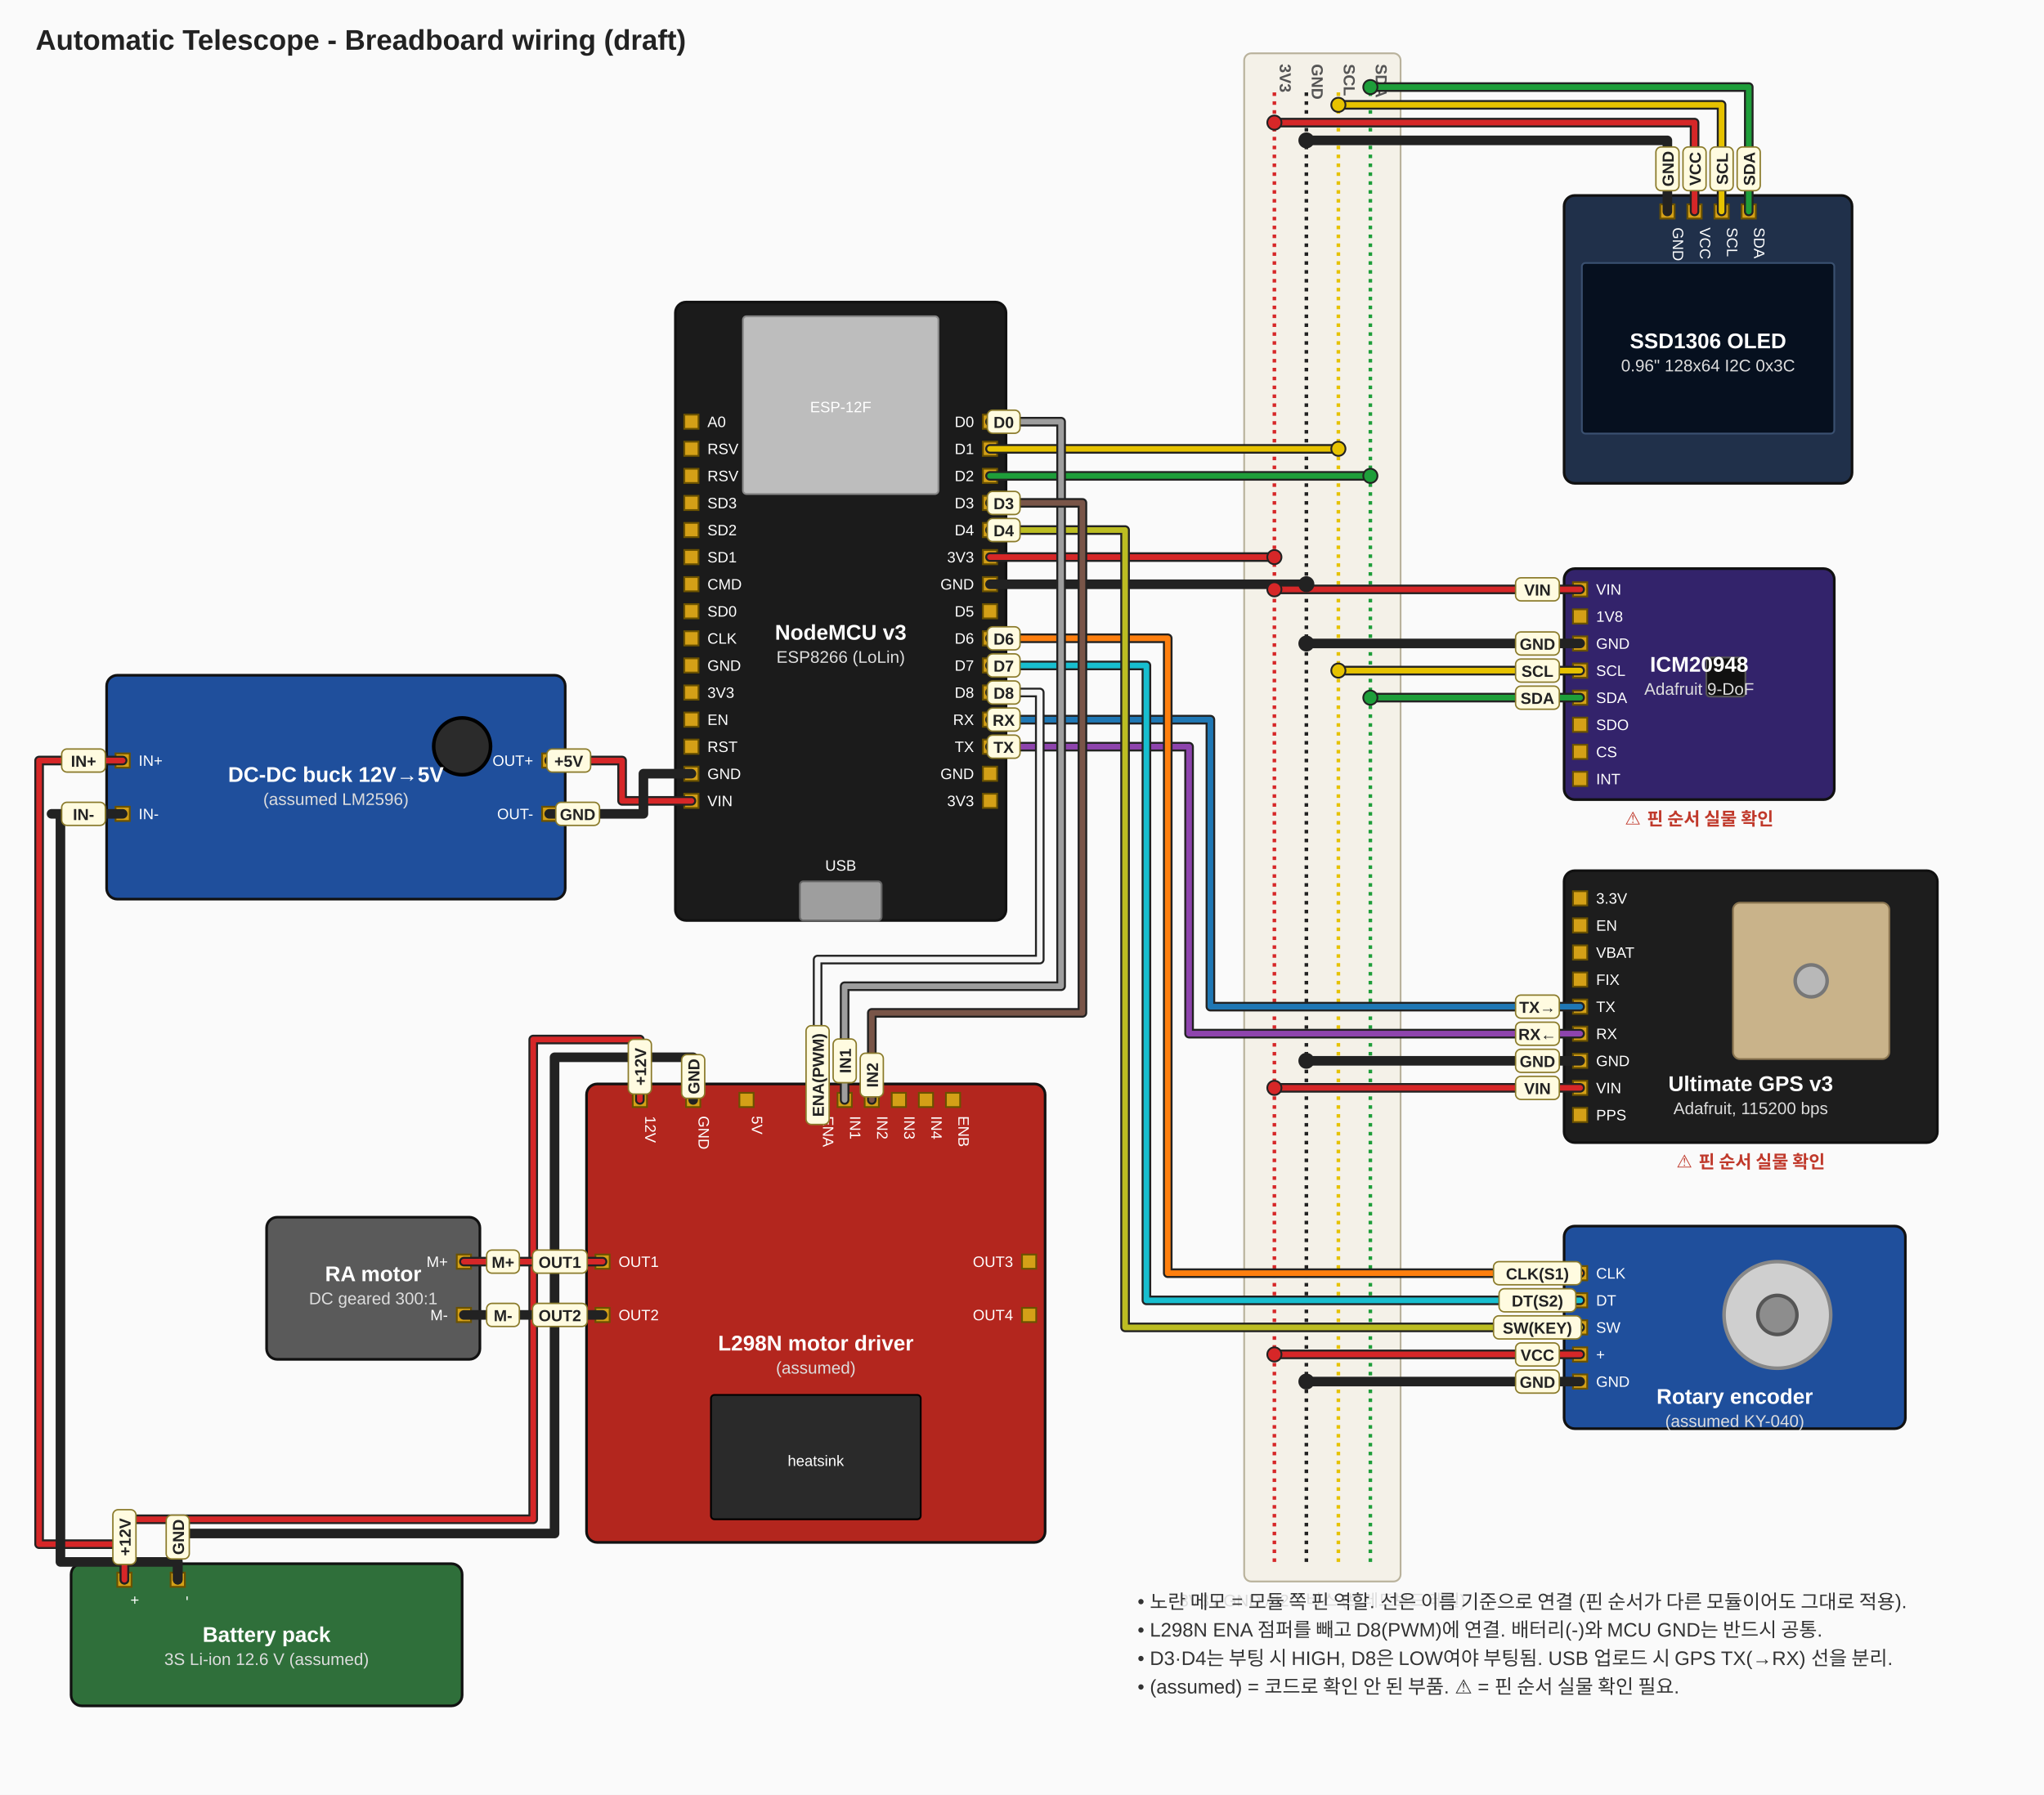
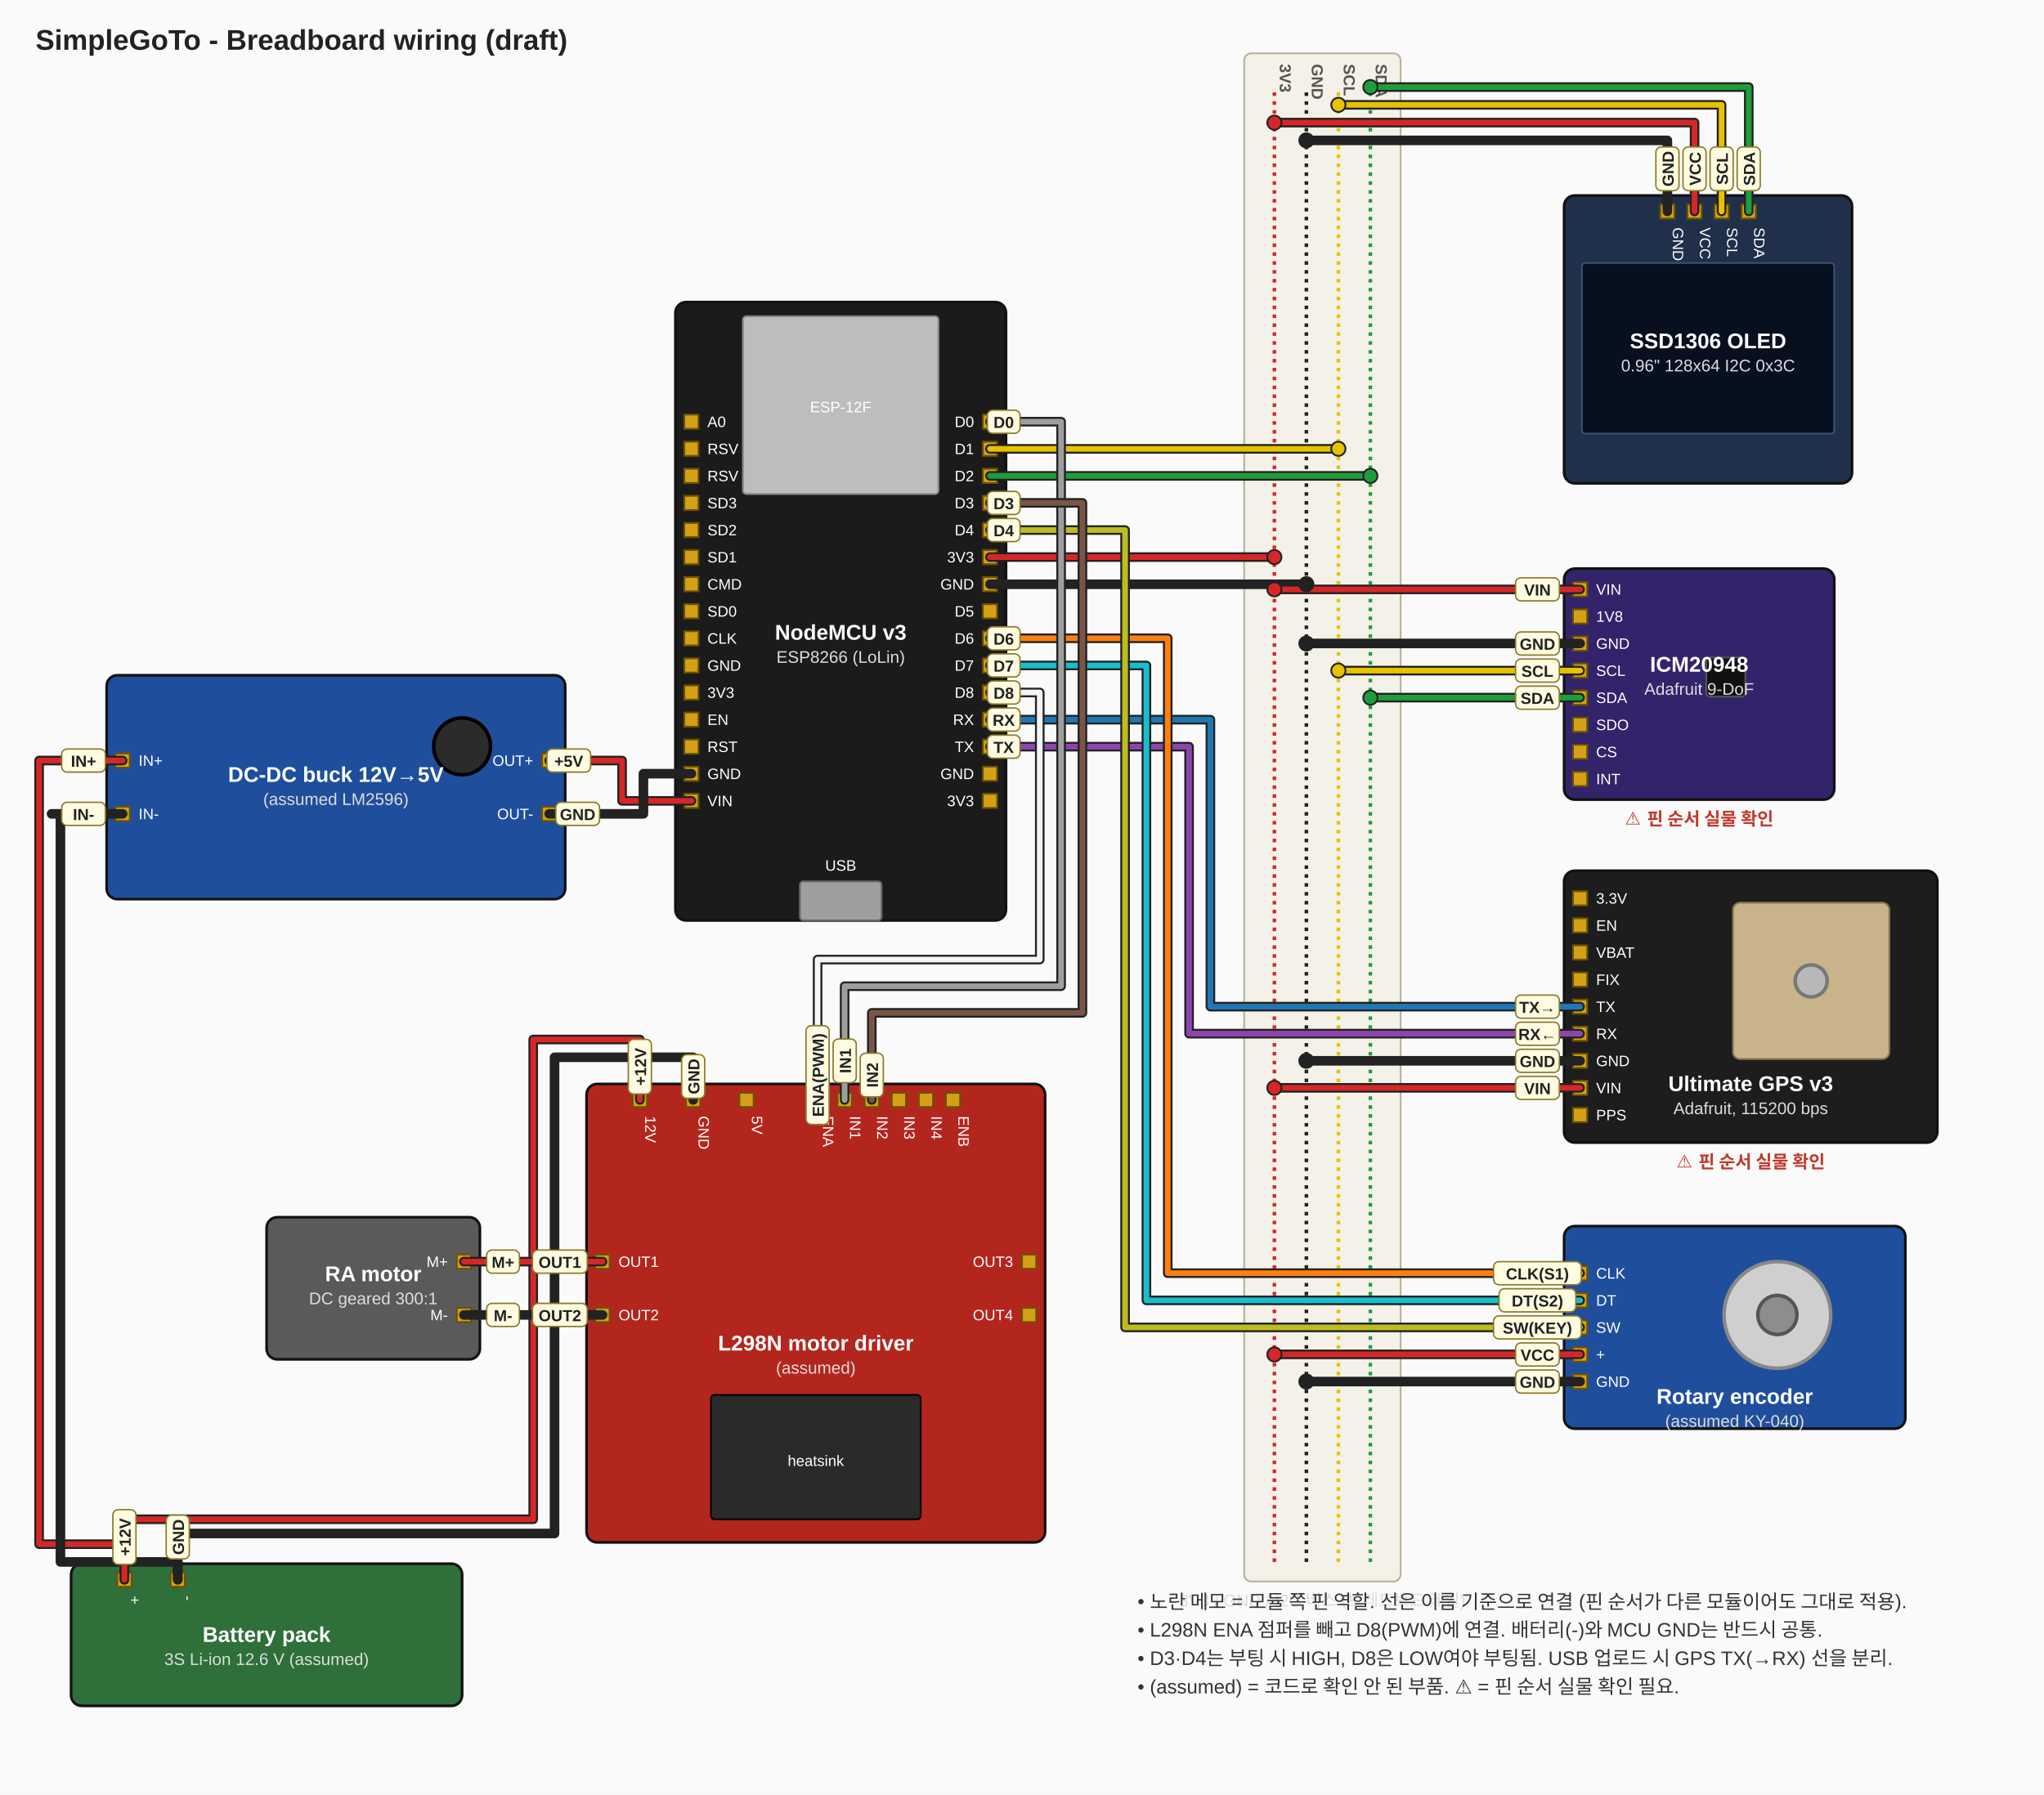
<svg xmlns="http://www.w3.org/2000/svg" viewBox="0 0 1150 1010" width="1150" height="1010" font-family="Malgun Gothic, Apple SD Gothic Neo, Noto Sans KR, Arial, sans-serif">
  <style>
  .title { fill:#fff; font-size:12px; font-weight:700; }
  .sub { fill:#ddd; font-size:9.5px; }
  .silk { fill:#fff; font-size:8.5px; }
  .warn { fill:#c0392b; font-size:10px; font-weight:700; }
  .rail { fill:#555; font-size:9px; font-weight:700; }
  .wire { fill:none; stroke-width:3.2; stroke-linejoin:round; stroke-linecap:round; }
  .wire-o { fill:none; stroke:#222; stroke-width:5.4; stroke-linejoin:round; stroke-linecap:round; }
  .memo { fill:#fffbe0; stroke:#8a7a2a; stroke-width:0.8; }
  .memo-t { fill:#222; font-size:9px; font-weight:700; }
  .note { fill:#333; font-size:11px; }
  .h1 { fill:#222; font-size:16px; font-weight:700; }
</style>
  <rect width="1150" height="1010" fill="#fafafa" />
-   <text x="20" y="28" class="h1">Automatic Telescope - Breadboard wiring (draft)</text>
+   <text x="20" y="28" class="h1">SimpleGoTo - Breadboard wiring (draft)</text>
  <rect x="700" y="30" width="88" height="860" rx="4" fill="#f4f1e8" stroke="#b9b29c" />
  <line x1="717.0" y1="52" x2="717.0" y2="882" stroke="#d62728" stroke-width="2" stroke-dasharray="2 3" />
  <text transform="translate(720.0,36) rotate(90)" class="rail">3V3</text>
  <line x1="735.0" y1="52" x2="735.0" y2="882" stroke="#222222" stroke-width="2" stroke-dasharray="2 3" />
  <text transform="translate(738.0,36) rotate(90)" class="rail">GND</text>
  <line x1="753.0" y1="52" x2="753.0" y2="882" stroke="#e6c200" stroke-width="2" stroke-dasharray="2 3" />
  <text transform="translate(756.0,36) rotate(90)" class="rail">SCL</text>
  <line x1="771.0" y1="52" x2="771.0" y2="882" stroke="#1e9e3a" stroke-width="2" stroke-dasharray="2 3" />
  <text transform="translate(774.0,36) rotate(90)" class="rail">SDA</text>
  <text x="744.0" y="904" class="sub" text-anchor="middle">3V3 / GND / I2C 버스 (브레드보드 레일)</text>
  <g class="part">
    <rect x="380" y="170" width="186" height="348" rx="6" fill="#1b1b1b" stroke="#111" stroke-width="1.5" />
    <rect x="418" y="178" width="110" height="100" rx="2" fill="#bdbdbd" stroke="#888" />
    <text x="473" y="232" class="silk" text-anchor="middle" font-size="11">ESP-12F</text>
    <rect x="450" y="496" width="46" height="22" rx="2" fill="#9e9e9e" stroke="#666" />
    <text x="473" y="490" class="silk" text-anchor="middle" font-size="9">USB</text>
    <text x="473.0" y="360" class="title" text-anchor="middle">NodeMCU v3</text>
    <text x="473.0" y="373" class="sub" text-anchor="middle">ESP8266 (LoLin)</text>
    <rect x="385" y="233.32" width="8" height="8" fill="#d4a017" stroke="#6b5200" />
    <text x="398" y="240.32" class="silk">A0</text>
    <rect x="385" y="248.56" width="8" height="8" fill="#d4a017" stroke="#6b5200" />
    <text x="398" y="255.56" class="silk">RSV</text>
    <rect x="385" y="263.8" width="8" height="8" fill="#d4a017" stroke="#6b5200" />
    <text x="398" y="270.8" class="silk">RSV</text>
    <rect x="385" y="279.04" width="8" height="8" fill="#d4a017" stroke="#6b5200" />
    <text x="398" y="286.04" class="silk">SD3</text>
    <rect x="385" y="294.28" width="8" height="8" fill="#d4a017" stroke="#6b5200" />
    <text x="398" y="301.28" class="silk">SD2</text>
    <rect x="385" y="309.52" width="8" height="8" fill="#d4a017" stroke="#6b5200" />
    <text x="398" y="316.52" class="silk">SD1</text>
    <rect x="385" y="324.76" width="8" height="8" fill="#d4a017" stroke="#6b5200" />
    <text x="398" y="331.76" class="silk">CMD</text>
    <rect x="385" y="340.0" width="8" height="8" fill="#d4a017" stroke="#6b5200" />
    <text x="398" y="347.0" class="silk">SD0</text>
    <rect x="385" y="355.24" width="8" height="8" fill="#d4a017" stroke="#6b5200" />
    <text x="398" y="362.24" class="silk">CLK</text>
    <rect x="385" y="370.48" width="8" height="8" fill="#d4a017" stroke="#6b5200" />
    <text x="398" y="377.48" class="silk">GND</text>
    <rect x="385" y="385.72" width="8" height="8" fill="#d4a017" stroke="#6b5200" />
    <text x="398" y="392.72" class="silk">3V3</text>
    <rect x="385" y="400.96" width="8" height="8" fill="#d4a017" stroke="#6b5200" />
    <text x="398" y="407.96" class="silk">EN</text>
    <rect x="385" y="416.2" width="8" height="8" fill="#d4a017" stroke="#6b5200" />
    <text x="398" y="423.2" class="silk">RST</text>
    <rect x="385" y="431.44" width="8" height="8" fill="#d4a017" stroke="#6b5200" />
    <text x="398" y="438.44" class="silk">GND</text>
    <rect x="385" y="446.68" width="8" height="8" fill="#d4a017" stroke="#6b5200" />
    <text x="398" y="453.68" class="silk">VIN</text>
    <rect x="553" y="233.32" width="8" height="8" fill="#d4a017" stroke="#6b5200" />
    <text x="548" y="240.32" class="silk" text-anchor="end">D0</text>
    <rect x="553" y="248.56" width="8" height="8" fill="#d4a017" stroke="#6b5200" />
    <text x="548" y="255.56" class="silk" text-anchor="end">D1</text>
    <rect x="553" y="263.8" width="8" height="8" fill="#d4a017" stroke="#6b5200" />
    <text x="548" y="270.8" class="silk" text-anchor="end">D2</text>
    <rect x="553" y="279.04" width="8" height="8" fill="#d4a017" stroke="#6b5200" />
    <text x="548" y="286.04" class="silk" text-anchor="end">D3</text>
    <rect x="553" y="294.28" width="8" height="8" fill="#d4a017" stroke="#6b5200" />
    <text x="548" y="301.28" class="silk" text-anchor="end">D4</text>
    <rect x="553" y="309.52" width="8" height="8" fill="#d4a017" stroke="#6b5200" />
    <text x="548" y="316.52" class="silk" text-anchor="end">3V3</text>
    <rect x="553" y="324.76" width="8" height="8" fill="#d4a017" stroke="#6b5200" />
    <text x="548" y="331.76" class="silk" text-anchor="end">GND</text>
    <rect x="553" y="340.0" width="8" height="8" fill="#d4a017" stroke="#6b5200" />
    <text x="548" y="347.0" class="silk" text-anchor="end">D5</text>
    <rect x="553" y="355.24" width="8" height="8" fill="#d4a017" stroke="#6b5200" />
    <text x="548" y="362.24" class="silk" text-anchor="end">D6</text>
    <rect x="553" y="370.48" width="8" height="8" fill="#d4a017" stroke="#6b5200" />
    <text x="548" y="377.48" class="silk" text-anchor="end">D7</text>
    <rect x="553" y="385.72" width="8" height="8" fill="#d4a017" stroke="#6b5200" />
    <text x="548" y="392.72" class="silk" text-anchor="end">D8</text>
    <rect x="553" y="400.96" width="8" height="8" fill="#d4a017" stroke="#6b5200" />
    <text x="548" y="407.96" class="silk" text-anchor="end">RX</text>
    <rect x="553" y="416.2" width="8" height="8" fill="#d4a017" stroke="#6b5200" />
    <text x="548" y="423.2" class="silk" text-anchor="end">TX</text>
    <rect x="553" y="431.44" width="8" height="8" fill="#d4a017" stroke="#6b5200" />
    <text x="548" y="438.44" class="silk" text-anchor="end">GND</text>
    <rect x="553" y="446.68" width="8" height="8" fill="#d4a017" stroke="#6b5200" />
    <text x="548" y="453.68" class="silk" text-anchor="end">3V3</text>
  </g>
  <g class="part">
    <rect x="880" y="110" width="162" height="162" rx="6" fill="#20304a" stroke="#111" stroke-width="1.5" />
    <rect x="890" y="148" width="142" height="96" rx="2" fill="#06101f" stroke="#3a5070" />
    <text x="961.0" y="196" class="title" text-anchor="middle">SSD1306 OLED</text>
    <text x="961.0" y="209" class="sub" text-anchor="middle">0.96" 128x64 I2C 0x3C</text>
    <rect x="934.14" y="115" width="8" height="8" fill="#d4a017" stroke="#6b5200" />
    <text transform="translate(941.14,128) rotate(90)" class="silk">GND</text>
    <rect x="949.38" y="115" width="8" height="8" fill="#d4a017" stroke="#6b5200" />
    <text transform="translate(956.38,128) rotate(90)" class="silk">VCC</text>
    <rect x="964.62" y="115" width="8" height="8" fill="#d4a017" stroke="#6b5200" />
    <text transform="translate(971.62,128) rotate(90)" class="silk">SCL</text>
    <rect x="979.86" y="115" width="8" height="8" fill="#d4a017" stroke="#6b5200" />
    <text transform="translate(986.86,128) rotate(90)" class="silk">SDA</text>
  </g>
  <g class="part">
    <rect x="880" y="320" width="152" height="130" rx="6" fill="#33236b" stroke="#111" stroke-width="1.5" />
    <rect x="960" y="370" width="22" height="22" rx="2" fill="#111" stroke="#555" />
    <text x="956.0" y="378" class="title" text-anchor="middle">ICM20948</text>
    <text x="956.0" y="391" class="sub" text-anchor="middle">Adafruit 9-DoF</text>
    <text x="956.0" y="464" class="warn" text-anchor="middle">⚠ 핀 순서 실물 확인</text>
    <rect x="885" y="327.66" width="8" height="8" fill="#d4a017" stroke="#6b5200" />
    <text x="898" y="334.66" class="silk">VIN</text>
    <rect x="885" y="342.9" width="8" height="8" fill="#d4a017" stroke="#6b5200" />
    <text x="898" y="349.9" class="silk">1V8</text>
    <rect x="885" y="358.14" width="8" height="8" fill="#d4a017" stroke="#6b5200" />
    <text x="898" y="365.14" class="silk">GND</text>
    <rect x="885" y="373.38" width="8" height="8" fill="#d4a017" stroke="#6b5200" />
    <text x="898" y="380.38" class="silk">SCL</text>
    <rect x="885" y="388.62" width="8" height="8" fill="#d4a017" stroke="#6b5200" />
    <text x="898" y="395.62" class="silk">SDA</text>
    <rect x="885" y="403.86" width="8" height="8" fill="#d4a017" stroke="#6b5200" />
    <text x="898" y="410.86" class="silk">SDO</text>
    <rect x="885" y="419.1" width="8" height="8" fill="#d4a017" stroke="#6b5200" />
    <text x="898" y="426.1" class="silk">CS</text>
    <rect x="885" y="434.34" width="8" height="8" fill="#d4a017" stroke="#6b5200" />
    <text x="898" y="441.34" class="silk">INT</text>
  </g>
  <g class="part">
    <rect x="880" y="490" width="210" height="153" rx="6" fill="#1d1d1d" stroke="#111" stroke-width="1.5" />
    <rect x="975" y="508" width="88" height="88" rx="4" fill="#c9b38a" stroke="#8a7550" />
    <circle cx="1019" cy="552" r="9" fill="#b8b8b8" stroke="#777" stroke-width="2" />
    <text x="985.0" y="614" class="title" text-anchor="middle">Ultimate GPS v3</text>
    <text x="985.0" y="627" class="sub" text-anchor="middle">Adafruit, 115200 bps</text>
    <text x="985.0" y="657" class="warn" text-anchor="middle">⚠ 핀 순서 실물 확인</text>
    <rect x="885" y="501.54" width="8" height="8" fill="#d4a017" stroke="#6b5200" />
    <text x="898" y="508.54" class="silk">3.3V</text>
    <rect x="885" y="516.78" width="8" height="8" fill="#d4a017" stroke="#6b5200" />
    <text x="898" y="523.78" class="silk">EN</text>
    <rect x="885" y="532.02" width="8" height="8" fill="#d4a017" stroke="#6b5200" />
    <text x="898" y="539.02" class="silk">VBAT</text>
    <rect x="885" y="547.26" width="8" height="8" fill="#d4a017" stroke="#6b5200" />
    <text x="898" y="554.26" class="silk">FIX</text>
    <rect x="885" y="562.5" width="8" height="8" fill="#d4a017" stroke="#6b5200" />
    <text x="898" y="569.5" class="silk">TX</text>
    <rect x="885" y="577.74" width="8" height="8" fill="#d4a017" stroke="#6b5200" />
    <text x="898" y="584.74" class="silk">RX</text>
    <rect x="885" y="592.98" width="8" height="8" fill="#d4a017" stroke="#6b5200" />
    <text x="898" y="599.98" class="silk">GND</text>
    <rect x="885" y="608.22" width="8" height="8" fill="#d4a017" stroke="#6b5200" />
    <text x="898" y="615.22" class="silk">VIN</text>
    <rect x="885" y="623.46" width="8" height="8" fill="#d4a017" stroke="#6b5200" />
    <text x="898" y="630.46" class="silk">PPS</text>
  </g>
  <g class="part">
    <rect x="880" y="690" width="192" height="114" rx="6" fill="#1f4f9c" stroke="#111" stroke-width="1.5" />
    <circle cx="1000" cy="740" r="30" fill="#cfcfcf" stroke="#888" stroke-width="2" />
    <circle cx="1000" cy="740" r="11" fill="#8d8d8d" stroke="#555" stroke-width="2" />
    <text x="976.0" y="790" class="title" text-anchor="middle">Rotary encoder</text>
    <text x="976.0" y="803" class="sub" text-anchor="middle">(assumed KY-040)</text>
    <rect x="885" y="712.52" width="8" height="8" fill="#d4a017" stroke="#6b5200" />
    <text x="898" y="719.52" class="silk">CLK</text>
    <rect x="885" y="727.76" width="8" height="8" fill="#d4a017" stroke="#6b5200" />
    <text x="898" y="734.76" class="silk">DT</text>
    <rect x="885" y="743.0" width="8" height="8" fill="#d4a017" stroke="#6b5200" />
    <text x="898" y="750.0" class="silk">SW</text>
    <rect x="885" y="758.24" width="8" height="8" fill="#d4a017" stroke="#6b5200" />
    <text x="898" y="765.24" class="silk">+</text>
    <rect x="885" y="773.48" width="8" height="8" fill="#d4a017" stroke="#6b5200" />
    <text x="898" y="780.48" class="silk">GND</text>
  </g>
  <g class="part">
    <rect x="330" y="610" width="258" height="258" rx="6" fill="#b3261e" stroke="#111" stroke-width="1.5" />
    <rect x="400" y="785" width="118" height="70" rx="2" fill="#2a2a2a" stroke="#000" />
    <text x="459" y="825" class="silk" text-anchor="middle" font-size="9">heatsink</text>
    <text x="459.0" y="760" class="title" text-anchor="middle">L298N motor driver</text>
    <text x="459.0" y="773" class="sub" text-anchor="middle">(assumed)</text>
    <rect x="356" y="615" width="8" height="8" fill="#d4a017" stroke="#6b5200" />
    <text transform="translate(363,628) rotate(90)" class="silk">12V</text>
    <rect x="386" y="615" width="8" height="8" fill="#d4a017" stroke="#6b5200" />
    <text transform="translate(393,628) rotate(90)" class="silk">GND</text>
    <rect x="416" y="615" width="8" height="8" fill="#d4a017" stroke="#6b5200" />
    <text transform="translate(423,628) rotate(90)" class="silk">5V</text>
    <rect x="456.0" y="615" width="8" height="8" fill="#d4a017" stroke="#6b5200" />
    <text transform="translate(463.0,628) rotate(90)" class="silk">ENA</text>
    <rect x="471.24" y="615" width="8" height="8" fill="#d4a017" stroke="#6b5200" />
    <text transform="translate(478.24,628) rotate(90)" class="silk">IN1</text>
    <rect x="486.48" y="615" width="8" height="8" fill="#d4a017" stroke="#6b5200" />
    <text transform="translate(493.48,628) rotate(90)" class="silk">IN2</text>
    <rect x="501.72" y="615" width="8" height="8" fill="#d4a017" stroke="#6b5200" />
    <text transform="translate(508.72,628) rotate(90)" class="silk">IN3</text>
    <rect x="516.96" y="615" width="8" height="8" fill="#d4a017" stroke="#6b5200" />
    <text transform="translate(523.96,628) rotate(90)" class="silk">IN4</text>
    <rect x="532.2" y="615" width="8" height="8" fill="#d4a017" stroke="#6b5200" />
    <text transform="translate(539.2,628) rotate(90)" class="silk">ENB</text>
    <rect x="335" y="706" width="8" height="8" fill="#d4a017" stroke="#6b5200" />
    <text x="348" y="713" class="silk">OUT1</text>
    <rect x="335" y="736" width="8" height="8" fill="#d4a017" stroke="#6b5200" />
    <text x="348" y="743" class="silk">OUT2</text>
    <rect x="575" y="706" width="8" height="8" fill="#d4a017" stroke="#6b5200" />
    <text x="570" y="713" class="silk" text-anchor="end">OUT3</text>
    <rect x="575" y="736" width="8" height="8" fill="#d4a017" stroke="#6b5200" />
    <text x="570" y="743" class="silk" text-anchor="end">OUT4</text>
  </g>
  <g class="part">
    <rect x="150" y="685" width="120" height="80" rx="6" fill="#5a5a5a" stroke="#111" stroke-width="1.5" />
    <text x="210.0" y="721" class="title" text-anchor="middle">RA motor</text>
    <text x="210.0" y="734" class="sub" text-anchor="middle">DC geared 300:1</text>
    <rect x="257" y="706" width="8" height="8" fill="#d4a017" stroke="#6b5200" />
    <text x="252" y="713" class="silk" text-anchor="end">M+</text>
    <rect x="257" y="736" width="8" height="8" fill="#d4a017" stroke="#6b5200" />
    <text x="252" y="743" class="silk" text-anchor="end">M-</text>
  </g>
  <g class="part">
    <rect x="60" y="380" width="258" height="126" rx="6" fill="#1f4f9c" stroke="#111" stroke-width="1.5" />
    <circle cx="260" cy="420" r="16" fill="#2b2b2b" stroke="#000" stroke-width="2" />
    <text x="189.0" y="440" class="title" text-anchor="middle">DC-DC buck 12V→5V</text>
    <text x="189.0" y="453" class="sub" text-anchor="middle">(assumed LM2596)</text>
    <rect x="65" y="424.0" width="8" height="8" fill="#d4a017" stroke="#6b5200" />
    <text x="78" y="431.0" class="silk">IN+</text>
    <rect x="65" y="454.0" width="8" height="8" fill="#d4a017" stroke="#6b5200" />
    <text x="78" y="461.0" class="silk">IN-</text>
    <rect x="305" y="424.0" width="8" height="8" fill="#d4a017" stroke="#6b5200" />
    <text x="300" y="431.0" class="silk" text-anchor="end">OUT+</text>
    <rect x="305" y="454.0" width="8" height="8" fill="#d4a017" stroke="#6b5200" />
    <text x="300" y="461.0" class="silk" text-anchor="end">OUT-</text>
  </g>
  <g class="part">
    <rect x="40" y="880" width="220" height="80" rx="6" fill="#2f6f3a" stroke="#111" stroke-width="1.5" />
    <text x="150.0" y="924" class="title" text-anchor="middle">Battery pack</text>
    <text x="150.0" y="937" class="sub" text-anchor="middle">3S Li-ion 12.6 V (assumed)</text>
    <rect x="66" y="885" width="8" height="8" fill="#d4a017" stroke="#6b5200" />
    <text transform="translate(73,898) rotate(90)" class="silk">+</text>
    <rect x="96" y="885" width="8" height="8" fill="#d4a017" stroke="#6b5200" />
    <text transform="translate(103,898) rotate(90)" class="silk">-</text>
  </g>
  <polyline points="70.0,889.0 70.0,869.0 22.0,869.0 22.0,428.0 29.0,428.0 69.0,428.0" class="wire-o" />
  <polyline points="70.0,889.0 70.0,869.0 22.0,869.0 22.0,428.0 29.0,428.0 69.0,428.0" class="wire" stroke="#d62728" />
  <polyline points="100.0,889.0 100.0,879.0 34.0,879.0 34.0,458.0 29.0,458.0 69.0,458.0" class="wire-o" />
  <polyline points="100.0,889.0 100.0,879.0 34.0,879.0 34.0,458.0 29.0,458.0 69.0,458.0" class="wire" stroke="#222222" />
  <polyline points="309.0,428.0 331.0,428.0 350.0,428.0 350.0,450.7 375.0,450.7 389.0,450.7" class="wire-o" />
  <polyline points="309.0,428.0 331.0,428.0 350.0,428.0 350.0,450.7 375.0,450.7 389.0,450.7" class="wire" stroke="#d62728" />
  <polyline points="309.0,458.0 343.0,458.0 362.0,458.0 362.0,435.4 375.0,435.4 389.0,435.4" class="wire-o" />
  <polyline points="309.0,458.0 343.0,458.0 362.0,458.0 362.0,435.4 375.0,435.4 389.0,435.4" class="wire" stroke="#222222" />
  <polyline points="70.0,889.0 70.0,855.0 300.0,855.0 300.0,585.0 360.0,585.0 360.0,619.0" class="wire-o" />
  <polyline points="70.0,889.0 70.0,855.0 300.0,855.0 300.0,585.0 360.0,585.0 360.0,619.0" class="wire" stroke="#d62728" />
  <polyline points="100.0,889.0 100.0,863.0 312.0,863.0 312.0,595.0 390.0,595.0 390.0,619.0" class="wire-o" />
  <polyline points="100.0,889.0 100.0,863.0 312.0,863.0 312.0,595.0 390.0,595.0 390.0,619.0" class="wire" stroke="#222222" />
  <polyline points="557.0,313.5 571.0,313.5 717.0,313.5" class="wire-o" />
  <polyline points="557.0,313.5 571.0,313.5 717.0,313.5" class="wire" stroke="#d62728" />
  <polyline points="557.0,328.8 571.0,328.8 735.0,328.8" class="wire-o" />
  <polyline points="557.0,328.8 571.0,328.8 735.0,328.8" class="wire" stroke="#222222" />
  <polyline points="557.0,252.6 571.0,252.6 753.0,252.6" class="wire-o" />
  <polyline points="557.0,252.6 571.0,252.6 753.0,252.6" class="wire" stroke="#e6c200" />
  <polyline points="557.0,267.8 571.0,267.8 771.0,267.8" class="wire-o" />
  <polyline points="557.0,267.8 571.0,267.8 771.0,267.8" class="wire" stroke="#1e9e3a" />
  <polyline points="938.1,119.0 938.1,79.0 735.0,79.0" class="wire-o" />
  <polyline points="938.1,119.0 938.1,79.0 735.0,79.0" class="wire" stroke="#222222" />
  <polyline points="953.4,119.0 953.4,69.0 717.0,69.0" class="wire-o" />
  <polyline points="953.4,119.0 953.4,69.0 717.0,69.0" class="wire" stroke="#d62728" />
  <polyline points="968.6,119.0 968.6,59.0 753.0,59.0" class="wire-o" />
  <polyline points="968.6,119.0 968.6,59.0 753.0,59.0" class="wire" stroke="#e6c200" />
  <polyline points="983.9,119.0 983.9,49.0 771.0,49.0" class="wire-o" />
  <polyline points="983.9,119.0 983.9,49.0 771.0,49.0" class="wire" stroke="#1e9e3a" />
  <polyline points="889.0,331.7 849.0,331.7 717.0,331.7" class="wire-o" />
  <polyline points="889.0,331.7 849.0,331.7 717.0,331.7" class="wire" stroke="#d62728" />
  <polyline points="889.0,362.1 849.0,362.1 735.0,362.1" class="wire-o" />
  <polyline points="889.0,362.1 849.0,362.1 735.0,362.1" class="wire" stroke="#222222" />
  <polyline points="889.0,377.4 849.0,377.4 753.0,377.4" class="wire-o" />
  <polyline points="889.0,377.4 849.0,377.4 753.0,377.4" class="wire" stroke="#e6c200" />
  <polyline points="889.0,392.6 849.0,392.6 771.0,392.6" class="wire-o" />
  <polyline points="889.0,392.6 849.0,392.6 771.0,392.6" class="wire" stroke="#1e9e3a" />
  <polyline points="889.0,612.2 849.0,612.2 717.0,612.2" class="wire-o" />
  <polyline points="889.0,612.2 849.0,612.2 717.0,612.2" class="wire" stroke="#d62728" />
  <polyline points="889.0,597.0 849.0,597.0 735.0,597.0" class="wire-o" />
  <polyline points="889.0,597.0 849.0,597.0 735.0,597.0" class="wire" stroke="#222222" />
  <polyline points="889.0,566.5 849.0,566.5 681.0,566.5 681.0,405.0 571.0,405.0 557.0,405.0" class="wire-o" />
  <polyline points="889.0,566.5 849.0,566.5 681.0,566.5 681.0,405.0 571.0,405.0 557.0,405.0" class="wire" stroke="#1f77b4" />
  <polyline points="889.0,581.7 849.0,581.7 669.0,581.7 669.0,420.2 571.0,420.2 557.0,420.2" class="wire-o" />
  <polyline points="889.0,581.7 849.0,581.7 669.0,581.7 669.0,420.2 571.0,420.2 557.0,420.2" class="wire" stroke="#8e44ad" />
  <polyline points="889.0,762.2 849.0,762.2 717.0,762.2" class="wire-o" />
  <polyline points="889.0,762.2 849.0,762.2 717.0,762.2" class="wire" stroke="#d62728" />
  <polyline points="889.0,777.5 849.0,777.5 735.0,777.5" class="wire-o" />
  <polyline points="889.0,777.5 849.0,777.5 735.0,777.5" class="wire" stroke="#222222" />
  <polyline points="889.0,716.5 849.0,716.5 657.0,716.5 657.0,359.2 571.0,359.2 557.0,359.2" class="wire-o" />
  <polyline points="889.0,716.5 849.0,716.5 657.0,716.5 657.0,359.2 571.0,359.2 557.0,359.2" class="wire" stroke="#ff7f0e" />
  <polyline points="889.0,731.8 849.0,731.8 645.0,731.8 645.0,374.5 571.0,374.5 557.0,374.5" class="wire-o" />
  <polyline points="889.0,731.8 849.0,731.8 645.0,731.8 645.0,374.5 571.0,374.5 557.0,374.5" class="wire" stroke="#17becf" />
  <polyline points="889.0,747.0 849.0,747.0 633.0,747.0 633.0,298.3 571.0,298.3 557.0,298.3" class="wire-o" />
  <polyline points="889.0,747.0 849.0,747.0 633.0,747.0 633.0,298.3 571.0,298.3 557.0,298.3" class="wire" stroke="#bcbd22" />
  <polyline points="460.0,619.0 460.0,589.0 460.0,540.0 585.0,540.0 585.0,389.7 571.0,389.7 557.0,389.7" class="wire-o" />
  <polyline points="460.0,619.0 460.0,589.0 460.0,540.0 585.0,540.0 585.0,389.7 571.0,389.7 557.0,389.7" class="wire" stroke="#f5f5f5" />
  <polyline points="475.2,619.0 475.2,574.0 475.2,555.0 597.0,555.0 597.0,237.3 571.0,237.3 557.0,237.3" class="wire-o" />
  <polyline points="475.2,619.0 475.2,574.0 475.2,555.0 597.0,555.0 597.0,237.3 571.0,237.3 557.0,237.3" class="wire" stroke="#9e9e9e" />
  <polyline points="490.5,619.0 490.5,589.0 490.5,570.0 609.0,570.0 609.0,283.0 571.0,283.0 557.0,283.0" class="wire-o" />
  <polyline points="490.5,619.0 490.5,589.0 490.5,570.0 609.0,570.0 609.0,283.0 571.0,283.0 557.0,283.0" class="wire" stroke="#795548" />
  <polyline points="339.0,710.0 299.0,710.0 301.0,710.0 261.0,710.0" class="wire-o" />
  <polyline points="339.0,710.0 299.0,710.0 301.0,710.0 261.0,710.0" class="wire" stroke="#d62728" />
  <polyline points="339.0,740.0 299.0,740.0 301.0,740.0 261.0,740.0" class="wire-o" />
  <polyline points="339.0,740.0 299.0,740.0 301.0,740.0 261.0,740.0" class="wire" stroke="#222222" />
  <circle cx="717.0" cy="313.52" r="4" fill="#d62728" stroke="#222" />
  <circle cx="735.0" cy="328.76" r="4" fill="#222222" stroke="#222" />
  <circle cx="753.0" cy="252.56" r="4" fill="#e6c200" stroke="#222" />
  <circle cx="771.0" cy="267.8" r="4" fill="#1e9e3a" stroke="#222" />
  <circle cx="735.0" cy="79" r="4" fill="#222222" stroke="#222" />
  <circle cx="717.0" cy="69" r="4" fill="#d62728" stroke="#222" />
  <circle cx="753.0" cy="59" r="4" fill="#e6c200" stroke="#222" />
  <circle cx="771.0" cy="49" r="4" fill="#1e9e3a" stroke="#222" />
  <circle cx="717.0" cy="331.66" r="4" fill="#d62728" stroke="#222" />
  <circle cx="735.0" cy="362.14" r="4" fill="#222222" stroke="#222" />
  <circle cx="753.0" cy="377.38" r="4" fill="#e6c200" stroke="#222" />
  <circle cx="771.0" cy="392.62" r="4" fill="#1e9e3a" stroke="#222" />
  <circle cx="717.0" cy="612.22" r="4" fill="#d62728" stroke="#222" />
  <circle cx="735.0" cy="596.98" r="4" fill="#222222" stroke="#222" />
  <circle cx="717.0" cy="762.24" r="4" fill="#d62728" stroke="#222" />
  <circle cx="735.0" cy="777.48" r="4" fill="#222222" stroke="#222" />
  <g transform="translate(70,865) rotate(-90)">
    <rect x="-15.4" y="-6.5" width="30.8" height="13" rx="3" class="memo" />
    <text x="0" y="3.5" class="memo-t" text-anchor="middle">+12V</text>
  </g>
  <rect x="34.7" y="421.5" width="24.6" height="13" rx="3" class="memo" />
  <text x="47.0" y="431.5" class="memo-t" text-anchor="middle">IN+</text>
  <g transform="translate(100,865) rotate(-90)">
    <rect x="-12.3" y="-6.5" width="24.6" height="13" rx="3" class="memo" />
    <text x="0" y="3.5" class="memo-t" text-anchor="middle">GND</text>
  </g>
  <rect x="34.7" y="451.5" width="24.6" height="13" rx="3" class="memo" />
  <text x="47.0" y="461.5" class="memo-t" text-anchor="middle">IN-</text>
  <rect x="307.7" y="421.5" width="24.6" height="13" rx="3" class="memo" />
  <text x="320" y="431.5" class="memo-t" text-anchor="middle">+5V</text>
  <rect x="312.7" y="451.5" width="24.6" height="13" rx="3" class="memo" />
  <text x="325" y="461.5" class="memo-t" text-anchor="middle">GND</text>
  <g transform="translate(360.0,600.3) rotate(-90)">
    <rect x="-15.4" y="-6.5" width="30.8" height="13" rx="3" class="memo" />
    <text x="0" y="3.5" class="memo-t" text-anchor="middle">+12V</text>
  </g>
  <g transform="translate(390.0,605.8) rotate(-90)">
    <rect x="-12.3" y="-6.5" width="24.6" height="13" rx="3" class="memo" />
    <text x="0" y="3.5" class="memo-t" text-anchor="middle">GND</text>
  </g>
  <g transform="translate(938.14,95) rotate(-90)">
    <rect x="-12.3" y="-6.5" width="24.6" height="13" rx="3" class="memo" />
    <text x="0" y="3.5" class="memo-t" text-anchor="middle">GND</text>
  </g>
  <g transform="translate(953.38,95) rotate(-90)">
    <rect x="-12.3" y="-6.5" width="24.6" height="13" rx="3" class="memo" />
    <text x="0" y="3.5" class="memo-t" text-anchor="middle">VCC</text>
  </g>
  <g transform="translate(968.62,95) rotate(-90)">
    <rect x="-12.3" y="-6.5" width="24.6" height="13" rx="3" class="memo" />
    <text x="0" y="3.5" class="memo-t" text-anchor="middle">SCL</text>
  </g>
  <g transform="translate(983.86,95) rotate(-90)">
    <rect x="-12.3" y="-6.5" width="24.6" height="13" rx="3" class="memo" />
    <text x="0" y="3.5" class="memo-t" text-anchor="middle">SDA</text>
  </g>
  <rect x="852.7" y="325.16" width="24.6" height="13" rx="3" class="memo" />
  <text x="865" y="335.16" class="memo-t" text-anchor="middle">VIN</text>
  <rect x="852.7" y="355.64" width="24.6" height="13" rx="3" class="memo" />
  <text x="865" y="365.64" class="memo-t" text-anchor="middle">GND</text>
  <rect x="852.7" y="370.88" width="24.6" height="13" rx="3" class="memo" />
  <text x="865" y="380.88" class="memo-t" text-anchor="middle">SCL</text>
  <rect x="852.7" y="386.12" width="24.6" height="13" rx="3" class="memo" />
  <text x="865" y="396.12" class="memo-t" text-anchor="middle">SDA</text>
  <rect x="852.7" y="605.72" width="24.6" height="13" rx="3" class="memo" />
  <text x="865" y="615.72" class="memo-t" text-anchor="middle">VIN</text>
  <rect x="852.7" y="590.48" width="24.6" height="13" rx="3" class="memo" />
  <text x="865" y="600.48" class="memo-t" text-anchor="middle">GND</text>
  <rect x="852.7" y="560.0" width="24.6" height="13" rx="3" class="memo" />
  <text x="865" y="570.0" class="memo-t" text-anchor="middle">TX→</text>
  <rect x="555.5" y="398.46" width="18.4" height="13" rx="3" class="memo" />
  <text x="564.7" y="408.46" class="memo-t" text-anchor="middle">RX</text>
  <rect x="852.7" y="575.24" width="24.6" height="13" rx="3" class="memo" />
  <text x="865" y="585.24" class="memo-t" text-anchor="middle">RX←</text>
  <rect x="555.5" y="413.7" width="18.4" height="13" rx="3" class="memo" />
  <text x="564.7" y="423.7" class="memo-t" text-anchor="middle">TX</text>
  <rect x="852.7" y="755.74" width="24.6" height="13" rx="3" class="memo" />
  <text x="865" y="765.74" class="memo-t" text-anchor="middle">VCC</text>
  <rect x="852.7" y="770.98" width="24.6" height="13" rx="3" class="memo" />
  <text x="865" y="780.98" class="memo-t" text-anchor="middle">GND</text>
  <rect x="840.3" y="710.02" width="49.4" height="13" rx="3" class="memo" />
  <text x="865" y="720.02" class="memo-t" text-anchor="middle">CLK(S1)</text>
  <rect x="555.5" y="352.74" width="18.4" height="13" rx="3" class="memo" />
  <text x="564.7" y="362.74" class="memo-t" text-anchor="middle">D6</text>
  <rect x="843.4" y="725.26" width="43.2" height="13" rx="3" class="memo" />
  <text x="865" y="735.26" class="memo-t" text-anchor="middle">DT(S2)</text>
  <rect x="555.5" y="367.98" width="18.4" height="13" rx="3" class="memo" />
  <text x="564.7" y="377.98" class="memo-t" text-anchor="middle">D7</text>
  <rect x="840.3" y="740.5" width="49.4" height="13" rx="3" class="memo" />
  <text x="865" y="750.5" class="memo-t" text-anchor="middle">SW(KEY)</text>
  <rect x="555.5" y="291.78" width="18.4" height="13" rx="3" class="memo" />
  <text x="564.7" y="301.78" class="memo-t" text-anchor="middle">D4</text>
  <g transform="translate(460.0,605) rotate(-90)">
    <rect x="-27.8" y="-6.5" width="55.6" height="13" rx="3" class="memo" />
    <text x="0" y="3.5" class="memo-t" text-anchor="middle">ENA(PWM)</text>
  </g>
  <rect x="555.5" y="383.22" width="18.4" height="13" rx="3" class="memo" />
  <text x="564.7" y="393.22" class="memo-t" text-anchor="middle">D8</text>
  <g transform="translate(475.24,597) rotate(-90)">
    <rect x="-12.3" y="-6.5" width="24.6" height="13" rx="3" class="memo" />
    <text x="0" y="3.5" class="memo-t" text-anchor="middle">IN1</text>
  </g>
  <rect x="555.5" y="230.82" width="18.4" height="13" rx="3" class="memo" />
  <text x="564.7" y="240.82" class="memo-t" text-anchor="middle">D0</text>
  <g transform="translate(490.48,605) rotate(-90)">
    <rect x="-12.3" y="-6.5" width="24.6" height="13" rx="3" class="memo" />
    <text x="0" y="3.5" class="memo-t" text-anchor="middle">IN2</text>
  </g>
  <rect x="555.5" y="276.54" width="18.4" height="13" rx="3" class="memo" />
  <text x="564.7" y="286.54" class="memo-t" text-anchor="middle">D3</text>
  <rect x="299.6" y="703.5" width="30.8" height="13" rx="3" class="memo" />
  <text x="315" y="713.5" class="memo-t" text-anchor="middle">OUT1</text>
  <rect x="273.8" y="703.5" width="18.4" height="13" rx="3" class="memo" />
  <text x="283.0" y="713.5" class="memo-t" text-anchor="middle">M+</text>
  <rect x="299.6" y="733.5" width="30.8" height="13" rx="3" class="memo" />
  <text x="315" y="743.5" class="memo-t" text-anchor="middle">OUT2</text>
  <rect x="273.8" y="733.5" width="18.4" height="13" rx="3" class="memo" />
  <text x="283.0" y="743.5" class="memo-t" text-anchor="middle">M-</text>
  <text x="640" y="905" class="note">• 노란 메모 = 모듈 쪽 핀 역할. 선은 이름 기준으로 연결 (핀 순서가 다른 모듈이어도 그대로 적용).</text>
  <text x="640" y="921" class="note">• L298N ENA 점퍼를 빼고 D8(PWM)에 연결. 배터리(-)와 MCU GND는 반드시 공통.</text>
  <text x="640" y="937" class="note">• D3·D4는 부팅 시 HIGH, D8은 LOW여야 부팅됨. USB 업로드 시 GPS TX(→RX) 선을 분리.</text>
  <text x="640" y="953" class="note">• (assumed) = 코드로 확인 안 된 부품.  ⚠ = 핀 순서 실물 확인 필요.</text>
</svg>
